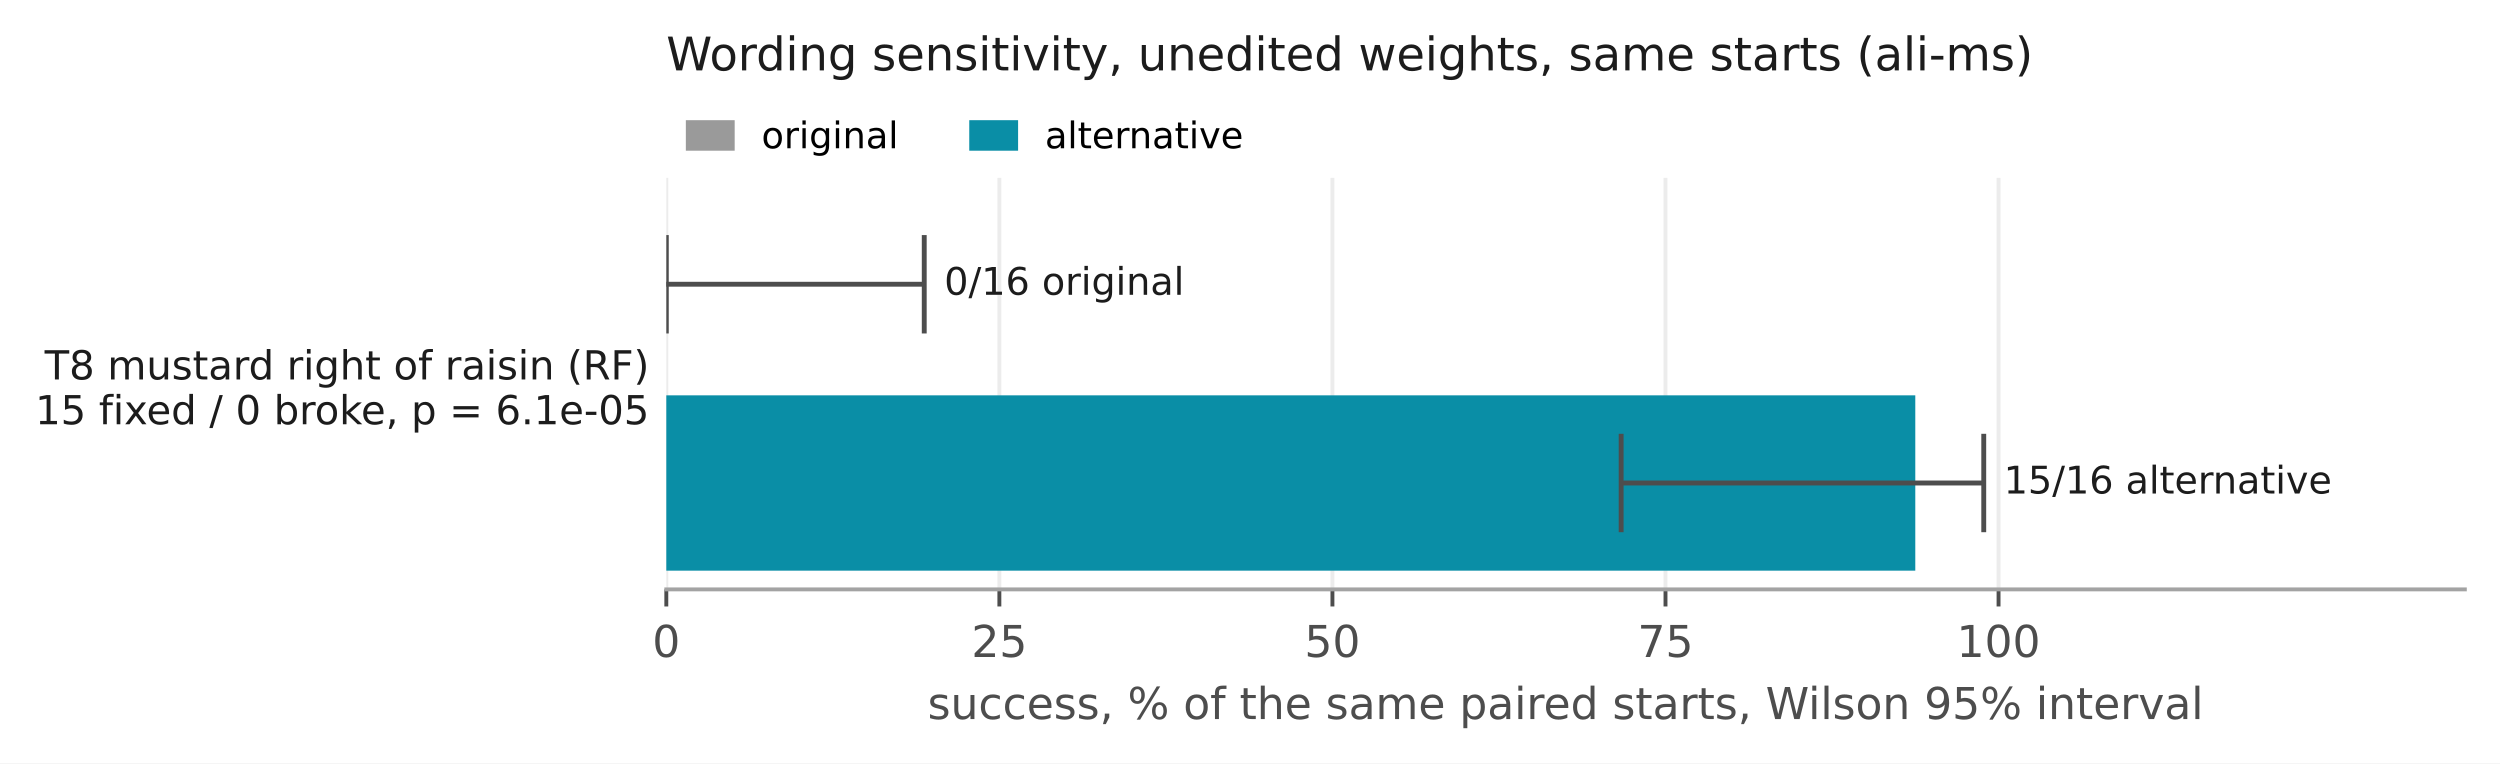
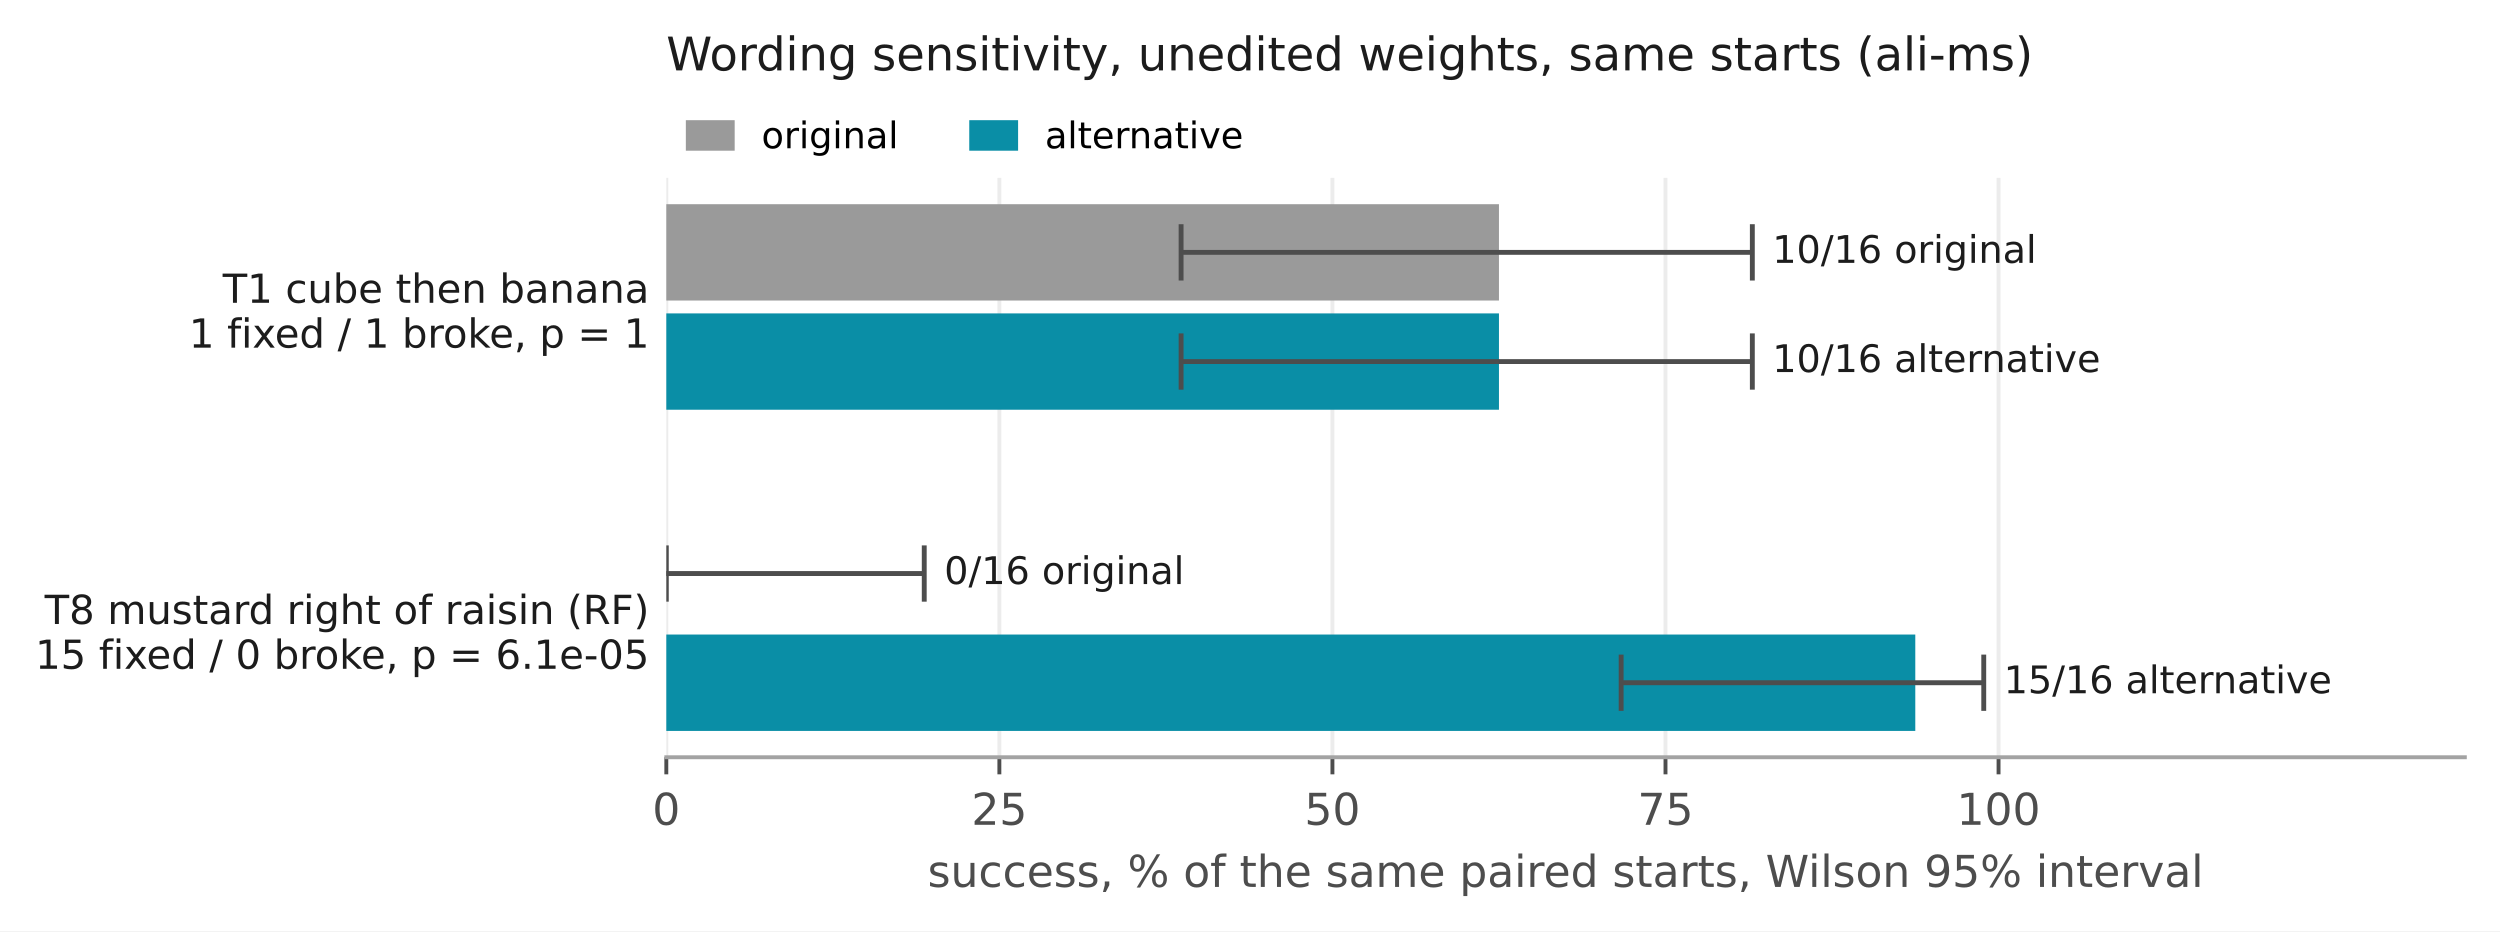
- <svg xmlns="http://www.w3.org/2000/svg" xmlns:xlink="http://www.w3.org/1999/xlink" width="511.918pt" height="156.308pt" viewBox="0 0 511.918 156.308" version="1.1">
+ <svg xmlns="http://www.w3.org/2000/svg" xmlns:xlink="http://www.w3.org/1999/xlink" width="511.918pt" height="190.681pt" viewBox="0 0 511.918 190.681" version="1.1">
  <defs>
    <style type="text/css">*{stroke-linejoin: round; stroke-linecap: butt}</style>
  </defs>
  <g id="figure_1">
    <g id="patch_1">
-       <path d="M 0 156.308  L 511.918 156.308  L 511.918 0  L 0 0  z " style="fill: #ffffff" />
+       <path d="M 0 190.681  L 511.918 190.681  L 511.918 0  L 0 0  z " style="fill: #ffffff" />
    </g>
    <g id="axes_1">
      <g id="patch_2">
-         <path d="M 136.438 120.687  L 504.718 120.687  L 504.718 36.419  L 136.438 36.419  z " style="fill: #ffffff" />
+         <path d="M 136.438 155.06  L 504.718 155.06  L 504.718 36.419  L 136.438 36.419  z " style="fill: #ffffff" />
      </g>
      <g id="matplotlib.axis_1">
        <g id="xtick_1">
          <g id="line2d_1">
-             <path d="M 136.438 120.687  L 136.438 36.419  " clip-path="url(#pac0e72618a)" style="fill: none; stroke: #ececec; stroke-width: 0.8; stroke-linecap: square" />
+             <path d="M 136.438 155.06  L 136.438 36.419  " clip-path="url(#p41067400c2)" style="fill: none; stroke: #ececec; stroke-width: 0.8; stroke-linecap: square" />
          </g>
          <g id="line2d_2">
            <defs>
-               <path id="m0357f90852" d="M 0 0  L 0 3.5  " style="stroke: #4d4d4d; stroke-width: 0.8" />
+               <path id="ma93ab7f52b" d="M 0 0  L 0 3.5  " style="stroke: #4d4d4d; stroke-width: 0.8" />
            </defs>
            <g>
-               <use xlink:href="#m0357f90852" x="136.438" y="120.687" style="fill: #4d4d4d; stroke: #4d4d4d; stroke-width: 0.8" />
+               <use xlink:href="#ma93ab7f52b" x="136.438" y="155.06" style="fill: #4d4d4d; stroke: #4d4d4d; stroke-width: 0.8" />
            </g>
          </g>
          <g id="text_1">
-             <text style="font-size: 9px; font-family: 'DejaVu Sans'; text-anchor: middle; fill: #4d4d4d" x="136.438" y="134.526" transform="rotate(-0 136.438 134.5259)">0</text>
+             <text style="font-size: 9px; font-family: 'DejaVu Sans'; text-anchor: middle; fill: #4d4d4d" x="136.438" y="168.899" transform="rotate(-0 136.438 168.8987)">0</text>
          </g>
        </g>
        <g id="xtick_2">
          <g id="line2d_3">
-             <path d="M 204.638 120.687  L 204.638 36.419  " clip-path="url(#pac0e72618a)" style="fill: none; stroke: #ececec; stroke-width: 0.8; stroke-linecap: square" />
+             <path d="M 204.638 155.06  L 204.638 36.419  " clip-path="url(#p41067400c2)" style="fill: none; stroke: #ececec; stroke-width: 0.8; stroke-linecap: square" />
          </g>
          <g id="line2d_4">
            <g>
-               <use xlink:href="#m0357f90852" x="204.638" y="120.687" style="fill: #4d4d4d; stroke: #4d4d4d; stroke-width: 0.8" />
+               <use xlink:href="#ma93ab7f52b" x="204.638" y="155.06" style="fill: #4d4d4d; stroke: #4d4d4d; stroke-width: 0.8" />
            </g>
          </g>
          <g id="text_2">
-             <text style="font-size: 9px; font-family: 'DejaVu Sans'; text-anchor: middle; fill: #4d4d4d" x="204.638" y="134.526" transform="rotate(-0 204.638 134.5259)">25</text>
+             <text style="font-size: 9px; font-family: 'DejaVu Sans'; text-anchor: middle; fill: #4d4d4d" x="204.638" y="168.899" transform="rotate(-0 204.638 168.8987)">25</text>
          </g>
        </g>
        <g id="xtick_3">
          <g id="line2d_5">
-             <path d="M 272.838 120.687  L 272.838 36.419  " clip-path="url(#pac0e72618a)" style="fill: none; stroke: #ececec; stroke-width: 0.8; stroke-linecap: square" />
+             <path d="M 272.838 155.06  L 272.838 36.419  " clip-path="url(#p41067400c2)" style="fill: none; stroke: #ececec; stroke-width: 0.8; stroke-linecap: square" />
          </g>
          <g id="line2d_6">
            <g>
-               <use xlink:href="#m0357f90852" x="272.838" y="120.687" style="fill: #4d4d4d; stroke: #4d4d4d; stroke-width: 0.8" />
+               <use xlink:href="#ma93ab7f52b" x="272.838" y="155.06" style="fill: #4d4d4d; stroke: #4d4d4d; stroke-width: 0.8" />
            </g>
          </g>
          <g id="text_3">
-             <text style="font-size: 9px; font-family: 'DejaVu Sans'; text-anchor: middle; fill: #4d4d4d" x="272.838" y="134.526" transform="rotate(-0 272.838 134.5259)">50</text>
+             <text style="font-size: 9px; font-family: 'DejaVu Sans'; text-anchor: middle; fill: #4d4d4d" x="272.838" y="168.899" transform="rotate(-0 272.838 168.8987)">50</text>
          </g>
        </g>
        <g id="xtick_4">
          <g id="line2d_7">
-             <path d="M 341.038 120.687  L 341.038 36.419  " clip-path="url(#pac0e72618a)" style="fill: none; stroke: #ececec; stroke-width: 0.8; stroke-linecap: square" />
+             <path d="M 341.038 155.06  L 341.038 36.419  " clip-path="url(#p41067400c2)" style="fill: none; stroke: #ececec; stroke-width: 0.8; stroke-linecap: square" />
          </g>
          <g id="line2d_8">
            <g>
-               <use xlink:href="#m0357f90852" x="341.038" y="120.687" style="fill: #4d4d4d; stroke: #4d4d4d; stroke-width: 0.8" />
+               <use xlink:href="#ma93ab7f52b" x="341.038" y="155.06" style="fill: #4d4d4d; stroke: #4d4d4d; stroke-width: 0.8" />
            </g>
          </g>
          <g id="text_4">
-             <text style="font-size: 9px; font-family: 'DejaVu Sans'; text-anchor: middle; fill: #4d4d4d" x="341.038" y="134.526" transform="rotate(-0 341.038 134.5259)">75</text>
+             <text style="font-size: 9px; font-family: 'DejaVu Sans'; text-anchor: middle; fill: #4d4d4d" x="341.038" y="168.899" transform="rotate(-0 341.038 168.8987)">75</text>
          </g>
        </g>
        <g id="xtick_5">
          <g id="line2d_9">
-             <path d="M 409.238 120.687  L 409.238 36.419  " clip-path="url(#pac0e72618a)" style="fill: none; stroke: #ececec; stroke-width: 0.8; stroke-linecap: square" />
+             <path d="M 409.238 155.06  L 409.238 36.419  " clip-path="url(#p41067400c2)" style="fill: none; stroke: #ececec; stroke-width: 0.8; stroke-linecap: square" />
          </g>
          <g id="line2d_10">
            <g>
-               <use xlink:href="#m0357f90852" x="409.238" y="120.687" style="fill: #4d4d4d; stroke: #4d4d4d; stroke-width: 0.8" />
+               <use xlink:href="#ma93ab7f52b" x="409.238" y="155.06" style="fill: #4d4d4d; stroke: #4d4d4d; stroke-width: 0.8" />
            </g>
          </g>
          <g id="text_5">
-             <text style="font-size: 9px; font-family: 'DejaVu Sans'; text-anchor: middle; fill: #4d4d4d" x="409.238" y="134.526" transform="rotate(-0 409.238 134.5259)">100</text>
+             <text style="font-size: 9px; font-family: 'DejaVu Sans'; text-anchor: middle; fill: #4d4d4d" x="409.238" y="168.899" transform="rotate(-0 409.238 168.8987)">100</text>
          </g>
        </g>
        <g id="text_6">
-           <text style="font-size: 9px; font-family: 'DejaVu Sans'; text-anchor: middle; fill: #4d4d4d" x="320.578" y="147.236" transform="rotate(-0 320.578 147.2362)">success, % of the same paired starts, Wilson 95% interval</text>
+           <text style="font-size: 9px; font-family: 'DejaVu Sans'; text-anchor: middle; fill: #4d4d4d" x="320.578" y="181.609" transform="rotate(-0 320.578 181.609)">success, % of the same paired starts, Wilson 95% interval</text>
        </g>
      </g>
      <g id="matplotlib.axis_2">
        <g id="ytick_1">
          <g id="line2d_11" />
          <g id="text_7">
-             <text style="font-size: 8.2px; font-family: 'DejaVu Sans'; fill: #1c1c1c" transform="translate(9.150062 77.70024)">T8 mustard right of raisin (RF)</text>
-             <text style="font-size: 8.2px; font-family: 'DejaVu Sans'; fill: #1c1c1c" transform="translate(7.2 86.88245)">15 fixed / 0 broke, p = 6.1e-05</text>
+             <text style="font-size: 8.2px; font-family: 'DejaVu Sans'; fill: #1c1c1c" transform="translate(9.150062 127.7696)">T8 mustard right of raisin (RF)</text>
+             <text style="font-size: 8.2px; font-family: 'DejaVu Sans'; fill: #1c1c1c" transform="translate(7.2 136.9518)">15 fixed / 0 broke, p = 6.1e-05</text>
+           </g>
+         </g>
+         <g id="ytick_2">
+           <g id="line2d_12" />
+           <g id="text_8">
+             <text style="font-size: 8.2px; font-family: 'DejaVu Sans'; fill: #1c1c1c" transform="translate(45.60931 62.00372)">T1 cube then banana</text>
+             <text style="font-size: 8.2px; font-family: 'DejaVu Sans'; fill: #1c1c1c" transform="translate(38.67903 71.18592)">1 fixed / 1 broke, p = 1</text>
          </g>
        </g>
      </g>
      <g id="patch_3">
-         <path d="M 136.438 76.159  L 136.438 76.159  L 136.438 40.249  L 136.438 40.249  z " clip-path="url(#pac0e72618a)" style="fill: #9a9a9a" />
+         <path d="M 136.438 61.541  L 306.938 61.541  L 306.938 41.811  L 136.438 41.811  z " clip-path="url(#p41067400c2)" style="fill: #9a9a9a" />
      </g>
      <g id="patch_4">
-         <path d="M 136.438 116.857  L 392.188 116.857  L 392.188 80.947  L 136.438 80.947  z " clip-path="url(#pac0e72618a)" style="fill: #0a8ea6" />
+         <path d="M 136.438 83.901  L 306.938 83.901  L 306.938 64.172  L 136.438 64.172  z " clip-path="url(#p41067400c2)" style="fill: #0a8ea6" />
      </g>
      <g id="patch_5">
-         <path d="M 136.438 120.687  L 504.718 120.687  " style="fill: none; stroke: #a3a3a3; stroke-width: 0.8; stroke-linejoin: miter; stroke-linecap: square" />
+         <path d="M 136.438 127.307  L 136.438 127.307  L 136.438 107.577  L 136.438 107.577  z " clip-path="url(#p41067400c2)" style="fill: #9a9a9a" />
      </g>
-       <g id="line2d_12">
-         <path d="M 136.438 58.204  L 189.254 58.204  " clip-path="url(#pac0e72618a)" style="fill: none; stroke: #4d4d4d" />
+       <g id="patch_6">
+         <path d="M 136.438 149.667  L 392.188 149.667  L 392.188 129.938  L 136.438 129.938  z " clip-path="url(#p41067400c2)" style="fill: #0a8ea6" />
+       </g>
+       <g id="patch_7">
+         <path d="M 136.438 155.06  L 504.718 155.06  " style="fill: none; stroke: #a3a3a3; stroke-width: 0.8; stroke-linejoin: miter; stroke-linecap: square" />
      </g>
      <g id="line2d_13">
-         <path d="M 136.438 67.78  L 136.438 48.628  " clip-path="url(#pac0e72618a)" style="fill: none; stroke: #4d4d4d; stroke-linecap: square" />
+         <path d="M 241.851 51.676  L 358.821 51.676  " clip-path="url(#p41067400c2)" style="fill: none; stroke: #4d4d4d" />
      </g>
      <g id="line2d_14">
-         <path d="M 189.254 67.78  L 189.254 48.628  " clip-path="url(#pac0e72618a)" style="fill: none; stroke: #4d4d4d; stroke-linecap: square" />
-       </g>
-       <g id="text_8">
-         <text style="font-size: 7.8px; font-family: 'DejaVu Sans'; text-anchor: start; fill: #1c1c1c" x="193.346" y="60.356" transform="rotate(-0 193.3462 60.35623)">0/16 original</text>
+         <path d="M 241.851 56.937  L 241.851 46.415  " clip-path="url(#p41067400c2)" style="fill: none; stroke: #4d4d4d; stroke-linecap: square" />
      </g>
      <g id="line2d_15">
-         <path d="M 331.957 98.902  L 406.205 98.902  " clip-path="url(#pac0e72618a)" style="fill: none; stroke: #4d4d4d" />
+         <path d="M 358.821 56.937  L 358.821 46.415  " clip-path="url(#p41067400c2)" style="fill: none; stroke: #4d4d4d; stroke-linecap: square" />
+       </g>
+       <g id="text_9">
+         <text style="font-size: 7.8px; font-family: 'DejaVu Sans'; text-anchor: start; fill: #1c1c1c" x="362.913" y="53.829" transform="rotate(-0 362.9132 53.82851)">10/16 original</text>
      </g>
      <g id="line2d_16">
-         <path d="M 331.957 108.478  L 331.957 89.326  " clip-path="url(#pac0e72618a)" style="fill: none; stroke: #4d4d4d; stroke-linecap: square" />
+         <path d="M 241.851 74.037  L 358.821 74.037  " clip-path="url(#p41067400c2)" style="fill: none; stroke: #4d4d4d" />
      </g>
      <g id="line2d_17">
-         <path d="M 406.205 108.478  L 406.205 89.326  " clip-path="url(#pac0e72618a)" style="fill: none; stroke: #4d4d4d; stroke-linecap: square" />
+         <path d="M 241.851 79.298  L 241.851 68.775  " clip-path="url(#p41067400c2)" style="fill: none; stroke: #4d4d4d; stroke-linecap: square" />
      </g>
-       <g id="text_9">
-         <text style="font-size: 7.8px; font-family: 'DejaVu Sans'; text-anchor: start; fill: #1c1c1c" x="410.297" y="101.054" transform="rotate(-0 410.2967 101.0542)">15/16 alternative</text>
+       <g id="line2d_18">
+         <path d="M 358.821 79.298  L 358.821 68.775  " clip-path="url(#p41067400c2)" style="fill: none; stroke: #4d4d4d; stroke-linecap: square" />
      </g>
      <g id="text_10">
+         <text style="font-size: 7.8px; font-family: 'DejaVu Sans'; text-anchor: start; fill: #1c1c1c" x="362.913" y="76.189" transform="rotate(-0 362.9132 76.1889)">10/16 alternative</text>
+       </g>
+       <g id="line2d_19">
+         <path d="M 136.438 117.442  L 189.254 117.442  " clip-path="url(#p41067400c2)" style="fill: none; stroke: #4d4d4d" />
+       </g>
+       <g id="line2d_20">
+         <path d="M 136.438 122.703  L 136.438 112.181  " clip-path="url(#p41067400c2)" style="fill: none; stroke: #4d4d4d; stroke-linecap: square" />
+       </g>
+       <g id="line2d_21">
+         <path d="M 189.254 122.703  L 189.254 112.181  " clip-path="url(#p41067400c2)" style="fill: none; stroke: #4d4d4d; stroke-linecap: square" />
+       </g>
+       <g id="text_11">
+         <text style="font-size: 7.8px; font-family: 'DejaVu Sans'; text-anchor: start; fill: #1c1c1c" x="193.346" y="119.594" transform="rotate(-0 193.3462 119.5944)">0/16 original</text>
+       </g>
+       <g id="line2d_22">
+         <path d="M 331.957 139.802  L 406.205 139.802  " clip-path="url(#p41067400c2)" style="fill: none; stroke: #4d4d4d" />
+       </g>
+       <g id="line2d_23">
+         <path d="M 331.957 145.064  L 331.957 134.541  " clip-path="url(#p41067400c2)" style="fill: none; stroke: #4d4d4d; stroke-linecap: square" />
+       </g>
+       <g id="line2d_24">
+         <path d="M 406.205 145.064  L 406.205 134.541  " clip-path="url(#p41067400c2)" style="fill: none; stroke: #4d4d4d; stroke-linecap: square" />
+       </g>
+       <g id="text_12">
+         <text style="font-size: 7.8px; font-family: 'DejaVu Sans'; text-anchor: start; fill: #1c1c1c" x="410.297" y="141.955" transform="rotate(-0 410.2967 141.9547)">15/16 alternative</text>
+       </g>
+       <g id="text_13">
        <text style="font-size: 9.5px; font-family: 'DejaVu Sans'; text-anchor: start; fill: #1c1c1c" x="136.438" y="14.419" transform="rotate(-0 136.438 14.41852)">Wording sensitivity, unedited weights, same starts (ali-ms)</text>
      </g>
      <g id="legend_1">
-         <g id="patch_6">
+         <g id="patch_8">
          <path d="M 140.938 30.359  L 149.938 30.359  L 149.938 25.109  L 140.938 25.109  z " style="fill: #9a9a9a; stroke: #9a9a9a; stroke-linejoin: miter" />
        </g>
-         <g id="text_11">
+         <g id="text_14">
          <text style="font-size: 7.5px; font-family: 'DejaVu Sans'; text-anchor: start" x="155.938" y="30.359" transform="rotate(-0 155.938 30.35875)">original</text>
        </g>
-         <g id="patch_7">
+         <g id="patch_9">
          <path d="M 198.972 30.359  L 207.972 30.359  L 207.972 25.109  L 198.972 25.109  z " style="fill: #0a8ea6; stroke: #0a8ea6; stroke-linejoin: miter" />
        </g>
-         <g id="text_12">
+         <g id="text_15">
          <text style="font-size: 7.5px; font-family: 'DejaVu Sans'; text-anchor: start" x="213.972" y="30.359" transform="rotate(-0 213.9716 30.35875)">alternative</text>
        </g>
      </g>
    </g>
  </g>
  <defs>
-     <clipPath id="pac0e72618a">
-       <rect x="136.438" y="36.419" width="368.28" height="84.269" />
+     <clipPath id="p41067400c2">
+       <rect x="136.438" y="36.419" width="368.28" height="118.642" />
    </clipPath>
  </defs>
</svg>
